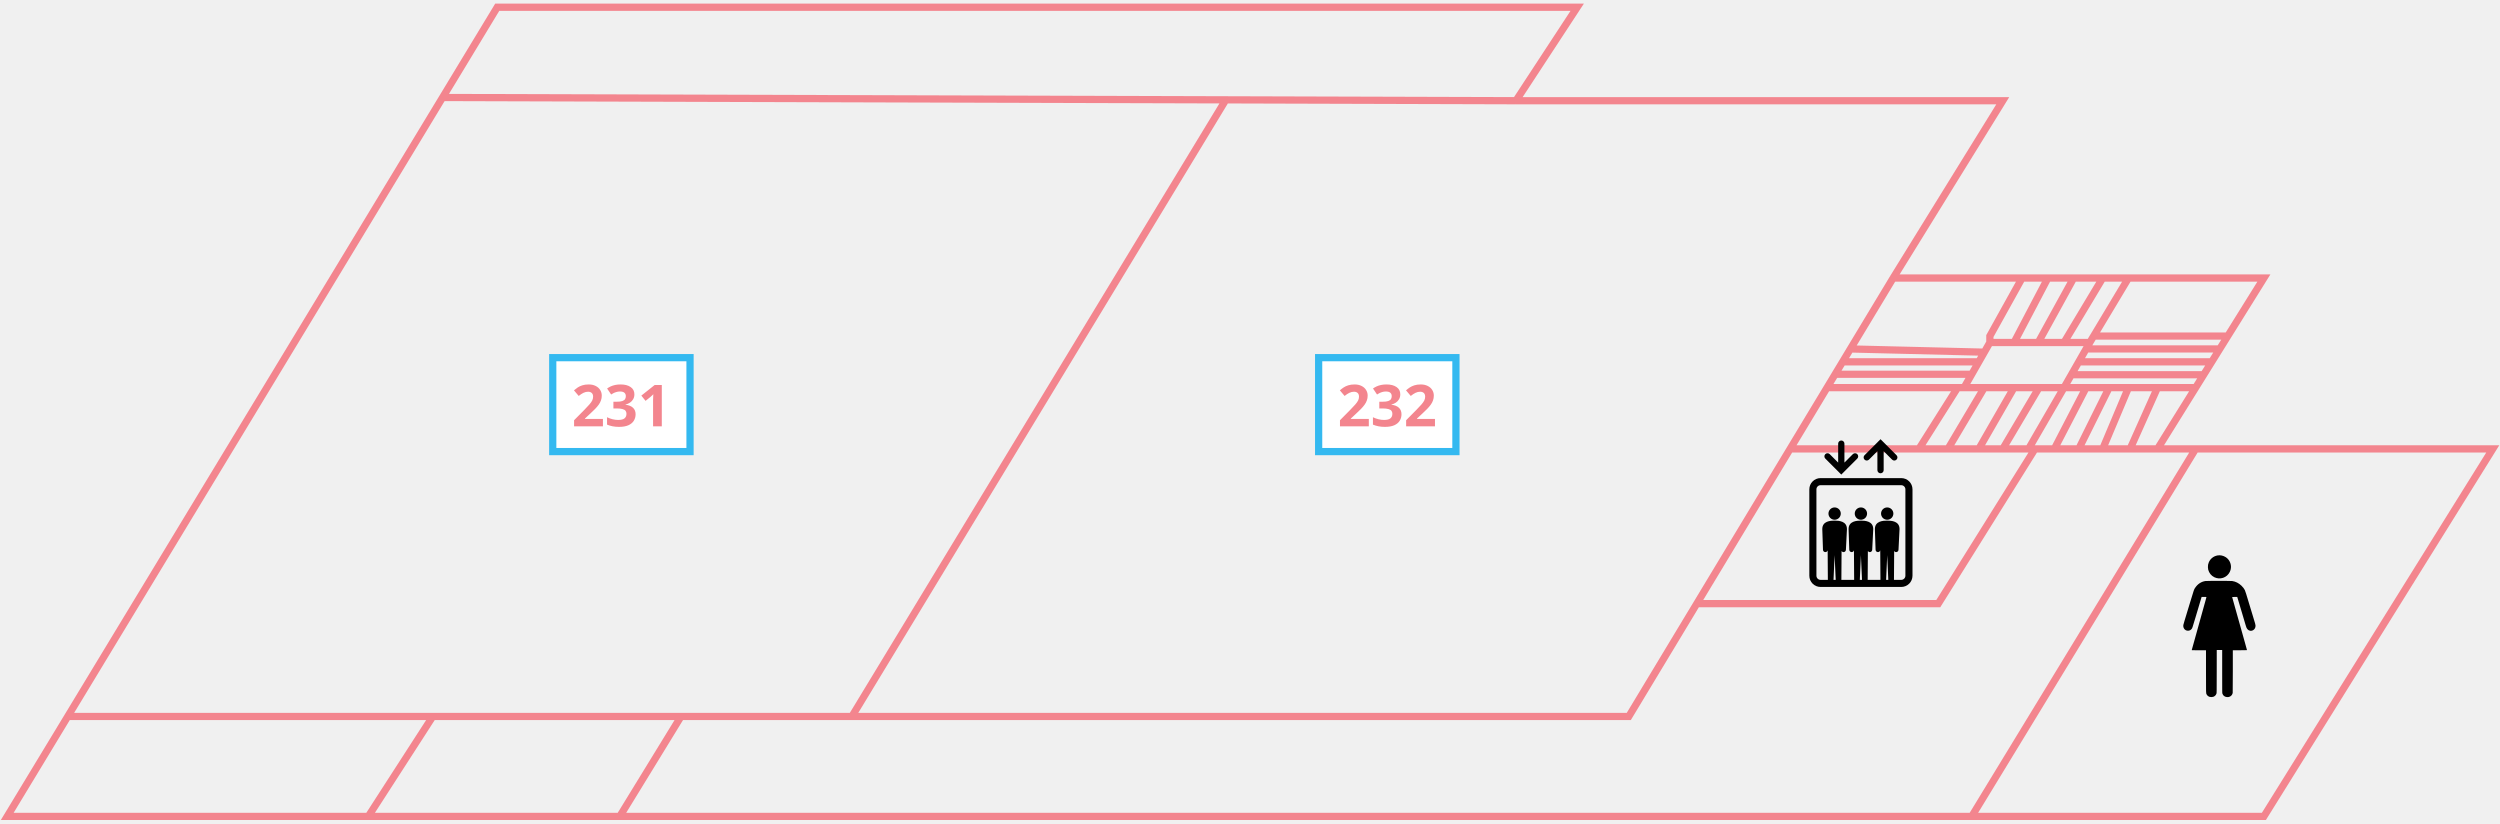
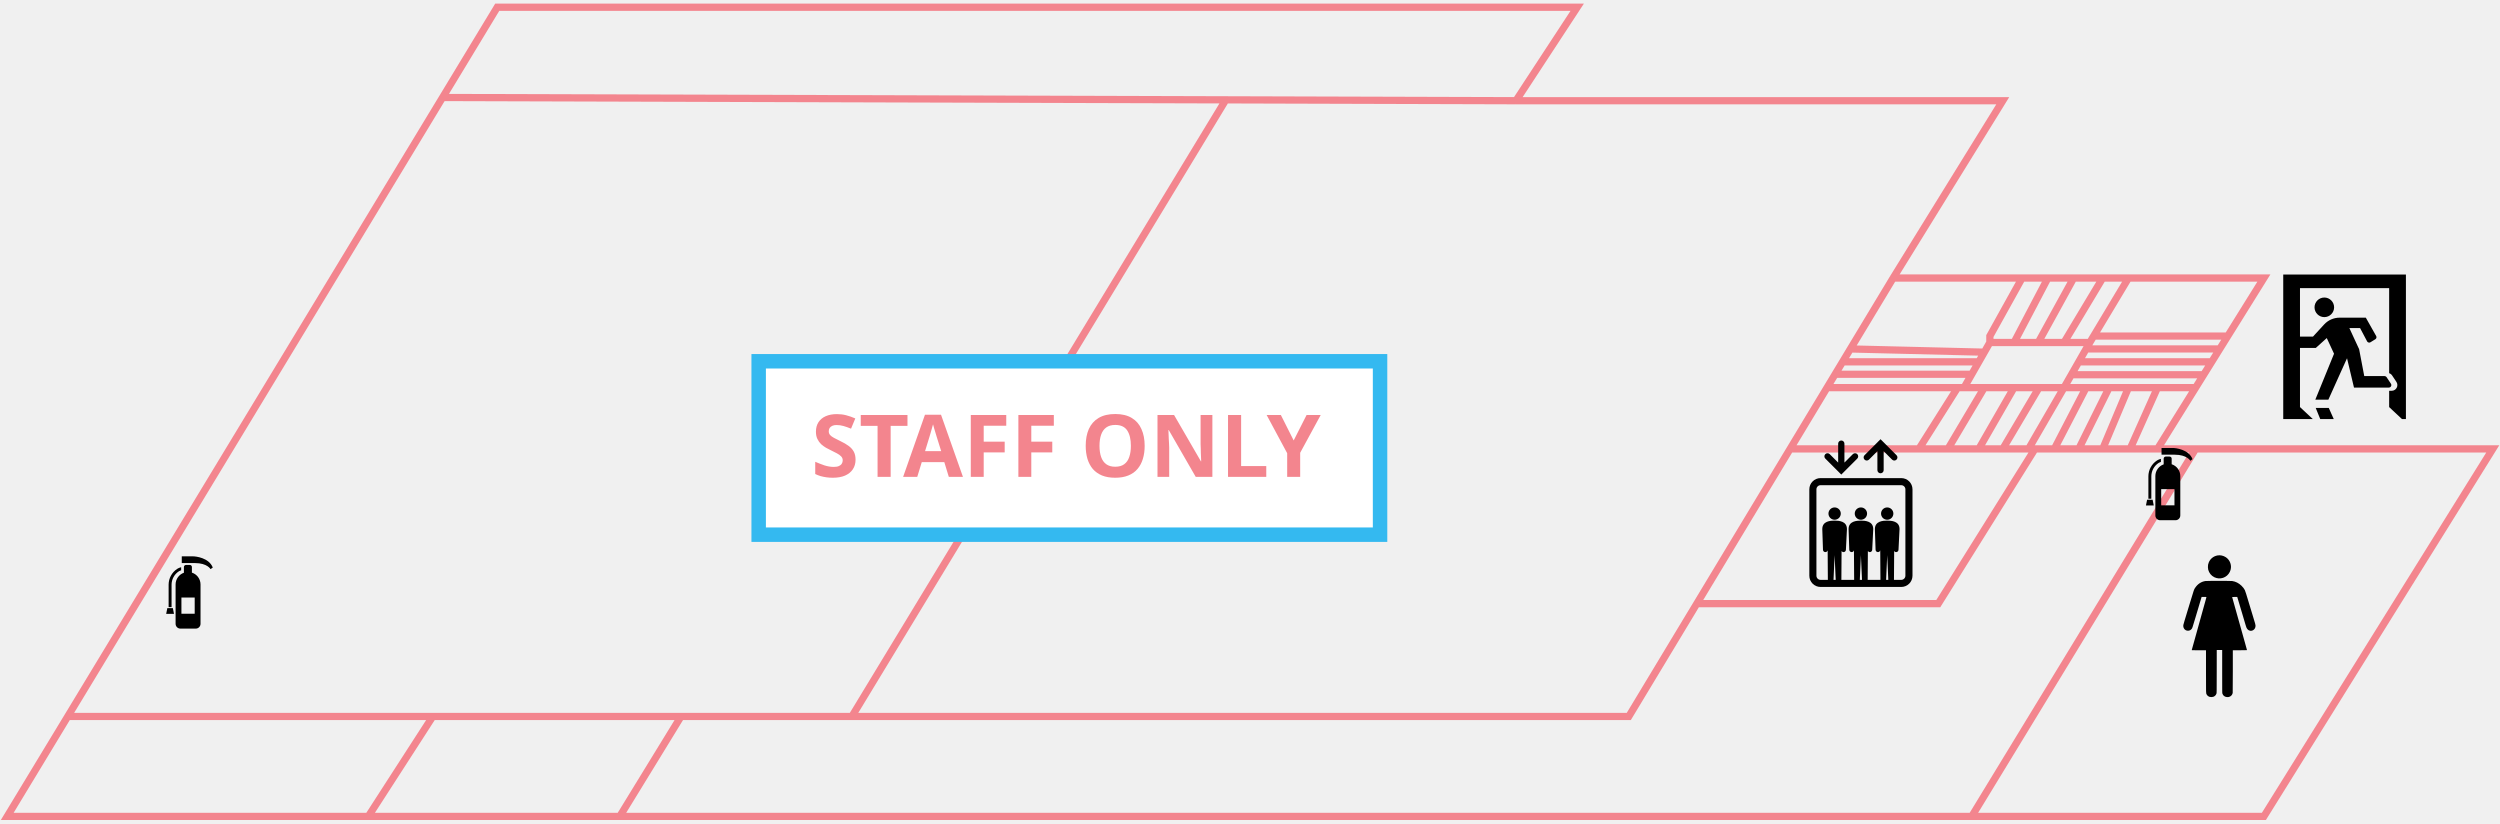
<svg xmlns="http://www.w3.org/2000/svg" width="346" height="114" viewBox="0 0 346 114" fill="none">
  <path d="M209.809 13.939L218.287 1H68.818L61.253 13.493M209.809 13.939H277.182L262.012 38.479M209.809 13.939L169.654 13.818M262.012 38.479H279.859M262.012 38.479L256.093 48.294M298.598 62.126L303.876 53.648M298.598 62.126H294.805M298.598 62.126H303.876M61.253 13.493L169.654 13.818M61.253 13.493L9.376 99.158M169.654 13.818L117.898 99.158M117.898 99.158H94.25M117.898 99.158H225.425L234.841 83.542M9.376 99.158L1 112.99H50.971M9.376 99.158H59.895M50.971 112.99L59.895 99.158M50.971 112.99H85.773M59.895 99.158H94.25M85.773 112.99L94.25 99.158M85.773 112.99H272.885M234.841 83.542H268.258L281.643 62.126M234.841 83.542L247.754 62.126M281.643 62.126H280.751M281.643 62.126H284.32M247.754 62.126H265.581M247.754 62.126L252.865 53.648M265.581 62.126L270.935 53.648H252.865M265.581 62.126H269.597M252.865 53.648L253.981 51.798M275.397 47.402V46.51L279.859 38.479M275.397 47.402H278.743M275.397 47.402L274.632 48.741M279.859 38.479H283.428M289.228 47.402H285.659M289.228 47.402L289.764 46.51M289.228 47.402L288.718 48.294M294.582 38.479H313.322L308.321 46.51M294.582 38.479H291.013M294.582 38.479L289.764 46.51M285.659 47.402L291.013 38.479M285.659 47.402H282.089M291.013 38.479H286.997M282.089 47.402L286.997 38.479M282.089 47.402H278.743M286.997 38.479H283.428M278.743 47.402L283.428 38.479M253.981 51.798H272.885M253.981 51.798L255.017 50.079M272.885 51.798L271.827 53.648H274.632M272.885 51.798L273.867 50.079M255.017 50.079H273.867M255.017 50.079L256.093 48.294M273.867 50.079L274.632 48.741M256.093 48.294L274.632 48.741M285.659 53.648L286.679 51.864M285.659 53.648H282.201M285.659 53.648L280.751 62.126M285.659 53.648H288.718M303.876 53.648L304.987 51.864M303.876 53.648H298.598M289.764 46.51H308.321M308.321 46.51L307.21 48.294M288.718 48.294H307.21M288.718 48.294L287.699 50.079M307.21 48.294L306.099 50.079M287.699 50.079H306.099M287.699 50.079L286.679 51.864M306.099 50.079L304.987 51.864M286.679 51.864H304.987M269.597 62.126L274.632 53.648M269.597 62.126H273.867M274.632 53.648H278.743M273.867 62.126L278.743 53.648M273.867 62.126H277.182M278.743 53.648H282.201M277.182 62.126L282.201 53.648M277.182 62.126H280.751M284.32 62.126L288.718 53.648M284.32 62.126H287.699M288.718 53.648H291.905M287.699 62.126L291.905 53.648M287.699 62.126H291.013M291.905 53.648H294.582M291.013 62.126L294.582 53.648M291.013 62.126H294.805M294.582 53.648H298.598M294.805 62.126L298.598 53.648M303.876 62.126H345L313.322 112.99H272.885M303.876 62.126L272.885 112.99" stroke="#F3858E" />
  <path d="M253.911 70.228C253.44 70.228 253.059 70.609 253.059 71.081C253.059 71.551 253.44 71.933 253.911 71.933C254.382 71.933 254.764 71.551 254.764 71.081C254.764 70.609 254.382 70.228 253.911 70.228Z" fill="black" />
  <path d="M257.55 70.228C257.079 70.228 256.697 70.609 256.697 71.081C256.697 71.551 257.079 71.933 257.55 71.933C258.021 71.933 258.403 71.551 258.403 71.081C258.403 70.609 258.021 70.228 257.55 70.228Z" fill="black" />
  <path d="M261.19 70.228C260.719 70.228 260.337 70.609 260.337 71.081C260.337 71.551 260.719 71.933 261.19 71.933C261.661 71.933 262.042 71.551 262.042 71.081C262.042 70.609 261.661 70.228 261.19 70.228Z" fill="black" />
  <path d="M263.133 66.169H251.967C251.11 66.169 250.411 66.867 250.411 67.725V79.679C250.411 80.537 251.11 81.235 251.967 81.235H263.133C263.991 81.235 264.689 80.537 264.689 79.679V67.725C264.689 66.867 263.991 66.169 263.133 66.169ZM253.759 80.253L253.911 76.836L254.062 80.253H253.759ZM257.398 80.253L257.55 76.836L257.702 80.253H257.398ZM261.038 80.253L261.19 76.836L261.341 80.253H261.038ZM263.707 79.679C263.707 79.996 263.449 80.253 263.133 80.253H262.125L262.153 76.263C262.216 76.356 262.319 76.418 262.438 76.412C262.622 76.403 262.763 76.248 262.754 76.065L262.896 73.227C262.896 72.111 261.765 72.056 261.19 72.056C260.614 72.056 259.484 72.111 259.484 73.227L259.579 76.065C259.57 76.248 259.711 76.403 259.894 76.412C260.054 76.419 260.187 76.31 260.225 76.16L260.253 80.253H258.486L258.514 76.263C258.577 76.356 258.68 76.417 258.799 76.412C258.982 76.403 259.123 76.248 259.115 76.064L259.256 73.227C259.256 72.111 258.125 72.056 257.55 72.056C256.975 72.056 255.844 72.111 255.844 73.227L255.939 76.064C255.93 76.248 256.071 76.403 256.255 76.412C256.415 76.419 256.548 76.309 256.586 76.16L256.614 80.253H254.847L254.874 76.263C254.937 76.355 255.04 76.417 255.16 76.412C255.343 76.403 255.484 76.248 255.475 76.064L255.617 73.227C255.617 72.111 254.486 72.055 253.911 72.055C253.336 72.055 252.205 72.111 252.205 73.227L252.3 76.064C252.291 76.248 252.432 76.403 252.615 76.412C252.776 76.419 252.909 76.309 252.947 76.16L252.975 80.253H251.967C251.651 80.253 251.393 79.996 251.393 79.679V67.725C251.393 67.409 251.651 67.151 251.967 67.151H263.133C263.449 67.151 263.707 67.409 263.707 67.725V79.679H263.707Z" fill="black" />
  <path d="M258.665 63.612L259.832 62.446V65.069C259.832 65.308 260.026 65.502 260.265 65.502C260.505 65.502 260.699 65.308 260.699 65.069V62.446L261.865 63.612C261.95 63.697 262.061 63.74 262.172 63.74C262.283 63.74 262.394 63.697 262.478 63.612C262.648 63.443 262.648 63.169 262.478 63L260.572 61.093L260.265 60.787L259.959 61.093L258.053 63C257.883 63.169 257.883 63.443 258.053 63.612C258.222 63.782 258.496 63.782 258.665 63.612Z" fill="black" />
  <path d="M254.528 65.374C254.528 65.375 254.528 65.375 254.528 65.375L254.835 65.681L255.141 65.375C255.141 65.375 255.142 65.375 255.142 65.374L257.047 63.468C257.217 63.299 257.217 63.024 257.047 62.855C256.879 62.686 256.604 62.686 256.435 62.855L255.268 64.022V61.399C255.268 61.16 255.074 60.966 254.835 60.966C254.596 60.966 254.402 61.16 254.402 61.399V64.022L253.235 62.855C253.066 62.686 252.791 62.686 252.622 62.855C252.453 63.024 252.453 63.299 252.622 63.468L254.528 65.374Z" fill="black" />
  <path d="M306.909 76.872C306.356 76.971 305.912 77.324 305.697 77.83C305.602 78.051 305.566 78.251 305.576 78.505C305.58 78.648 305.593 78.751 305.614 78.837C305.738 79.306 306.036 79.677 306.458 79.886C307.255 80.279 308.21 79.955 308.601 79.157C308.697 78.959 308.74 78.811 308.76 78.602C308.814 78.017 308.541 77.442 308.056 77.122C307.711 76.895 307.291 76.803 306.909 76.872Z" fill="black" />
  <path d="M305.223 80.415C304.641 80.505 304.155 80.829 303.807 81.355C303.643 81.602 303.685 81.477 303.055 83.552C302.807 84.37 302.537 85.258 302.343 85.896C302.262 86.161 302.188 86.422 302.179 86.479C302.116 86.835 302.303 87.166 302.621 87.264C302.868 87.341 303.118 87.272 303.29 87.082C303.419 86.938 303.4 86.99 303.868 85.416C303.971 85.069 304.12 84.572 304.198 84.311C304.275 84.049 304.42 83.561 304.52 83.225L304.703 82.616H305.037C305.315 82.616 305.371 82.619 305.371 82.638C305.371 82.65 305.322 82.834 305.262 83.049C305.155 83.434 304.834 84.589 303.998 87.594C303.362 89.884 303.346 89.938 303.337 89.967C303.33 89.993 303.383 89.995 304.319 89.995H305.31V92.912C305.31 96.091 305.305 95.925 305.396 96.103C305.476 96.261 305.635 96.392 305.819 96.448C305.94 96.488 306.195 96.484 306.313 96.439C306.539 96.358 306.686 96.206 306.763 95.978C306.789 95.898 306.79 95.757 306.795 92.928L306.798 89.964H307.174H307.55V92.933C307.55 95.898 307.55 95.902 307.582 95.997C307.678 96.286 307.909 96.456 308.232 96.479C308.62 96.505 308.947 96.255 309.005 95.885C309.016 95.82 309.022 94.813 309.022 92.889V89.995H310.004C310.644 89.995 310.986 89.99 310.986 89.98C310.986 89.972 310.875 89.568 310.739 89.087C310.604 88.603 310.432 87.99 310.357 87.725C310.282 87.459 310.11 86.844 309.973 86.359C309.551 84.856 309.453 84.508 309.344 84.12C309.286 83.913 309.17 83.497 309.085 83.195C308.999 82.892 308.93 82.639 308.93 82.632C308.93 82.623 309.068 82.616 309.283 82.616H309.634L309.667 82.727C309.685 82.788 309.713 82.88 309.728 82.931C309.743 82.981 309.812 83.213 309.881 83.445C309.95 83.676 310.065 84.063 310.137 84.304C310.208 84.545 310.315 84.902 310.374 85.097C310.598 85.849 310.699 86.192 310.78 86.467C310.826 86.623 310.88 86.789 310.897 86.835C311.024 87.165 311.314 87.35 311.616 87.295C311.964 87.232 312.19 86.921 312.162 86.543C312.153 86.428 312.141 86.384 311.797 85.255C311.49 84.247 310.998 82.626 310.868 82.195C310.802 81.974 310.723 81.751 310.685 81.67C310.595 81.48 310.426 81.26 310.219 81.062C309.841 80.7 309.409 80.483 308.938 80.415C308.725 80.384 305.417 80.384 305.223 80.415Z" fill="black" />
-   <rect x="76.5" y="49.5" width="19" height="13" fill="white" stroke="#34B9F0" />
-   <path d="M83.445 59H79.453V58.16L80.885 56.712C81.173 56.413 81.405 56.165 81.581 55.968C81.757 55.765 81.885 55.584 81.965 55.424C82.045 55.259 82.085 55.083 82.085 54.896C82.085 54.667 82.021 54.496 81.893 54.384C81.77 54.272 81.602 54.216 81.389 54.216C81.17 54.216 80.957 54.267 80.749 54.368C80.541 54.469 80.322 54.613 80.093 54.8L79.437 54.024C79.602 53.88 79.775 53.747 79.957 53.624C80.144 53.501 80.357 53.403 80.597 53.328C80.842 53.248 81.135 53.208 81.477 53.208C81.85 53.208 82.17 53.277 82.437 53.416C82.709 53.549 82.917 53.733 83.061 53.968C83.21 54.197 83.285 54.459 83.285 54.752C83.285 54.992 83.248 55.213 83.173 55.416C83.103 55.619 82.999 55.816 82.861 56.008C82.728 56.195 82.562 56.389 82.365 56.592C82.168 56.789 81.944 57.005 81.693 57.24L80.957 57.928V57.984H83.445V59ZM87.799 54.568C87.799 54.829 87.743 55.056 87.631 55.248C87.524 55.44 87.378 55.597 87.191 55.72C87.01 55.843 86.802 55.933 86.567 55.992V56.016C87.026 56.069 87.372 56.208 87.607 56.432C87.847 56.656 87.967 56.957 87.967 57.336C87.967 57.667 87.884 57.965 87.719 58.232C87.559 58.493 87.308 58.701 86.967 58.856C86.631 59.005 86.196 59.08 85.663 59.08C85.348 59.08 85.055 59.053 84.783 59C84.511 58.947 84.255 58.869 84.015 58.768V57.744C84.26 57.867 84.516 57.96 84.783 58.024C85.055 58.088 85.306 58.12 85.535 58.12C85.967 58.12 86.268 58.045 86.439 57.896C86.615 57.747 86.703 57.536 86.703 57.264C86.703 57.104 86.663 56.971 86.583 56.864C86.503 56.752 86.362 56.669 86.159 56.616C85.962 56.557 85.684 56.528 85.327 56.528H84.895V55.6H85.335C85.687 55.6 85.954 55.568 86.135 55.504C86.322 55.435 86.447 55.344 86.511 55.232C86.58 55.115 86.615 54.981 86.615 54.832C86.615 54.629 86.551 54.472 86.423 54.36C86.3 54.243 86.092 54.184 85.799 54.184C85.618 54.184 85.452 54.208 85.303 54.256C85.154 54.299 85.018 54.352 84.895 54.416C84.778 54.48 84.674 54.541 84.583 54.6L84.023 53.768C84.172 53.661 84.338 53.565 84.519 53.48C84.706 53.395 84.911 53.328 85.135 53.28C85.359 53.232 85.61 53.208 85.887 53.208C86.474 53.208 86.938 53.328 87.279 53.568C87.626 53.803 87.799 54.136 87.799 54.568ZM91.593 59H90.385V55.696C90.385 55.605 90.385 55.493 90.385 55.36C90.39 55.227 90.396 55.088 90.401 54.944C90.406 54.8 90.412 54.672 90.417 54.56C90.39 54.592 90.332 54.651 90.241 54.736C90.156 54.816 90.076 54.888 90.001 54.952L89.345 55.48L88.761 54.752L90.601 53.288H91.593V59Z" fill="#F3858E" />
-   <rect x="182.5" y="49.5" width="19" height="13" fill="white" stroke="#34B9F0" />
-   <path d="M189.445 59H185.453V58.16L186.885 56.712C187.173 56.413 187.405 56.165 187.581 55.968C187.757 55.765 187.885 55.584 187.965 55.424C188.045 55.259 188.085 55.083 188.085 54.896C188.085 54.667 188.021 54.496 187.893 54.384C187.77 54.272 187.602 54.216 187.389 54.216C187.17 54.216 186.957 54.267 186.749 54.368C186.541 54.469 186.322 54.613 186.093 54.8L185.437 54.024C185.602 53.88 185.775 53.747 185.957 53.624C186.143 53.501 186.357 53.403 186.597 53.328C186.842 53.248 187.135 53.208 187.477 53.208C187.85 53.208 188.17 53.277 188.437 53.416C188.709 53.549 188.917 53.733 189.061 53.968C189.21 54.197 189.285 54.459 189.285 54.752C189.285 54.992 189.247 55.213 189.173 55.416C189.103 55.619 188.999 55.816 188.861 56.008C188.727 56.195 188.562 56.389 188.365 56.592C188.167 56.789 187.943 57.005 187.693 57.24L186.957 57.928V57.984H189.445V59ZM193.799 54.568C193.799 54.829 193.743 55.056 193.631 55.248C193.524 55.44 193.378 55.597 193.191 55.72C193.01 55.843 192.802 55.933 192.567 55.992V56.016C193.026 56.069 193.372 56.208 193.607 56.432C193.847 56.656 193.967 56.957 193.967 57.336C193.967 57.667 193.884 57.965 193.719 58.232C193.559 58.493 193.308 58.701 192.967 58.856C192.631 59.005 192.196 59.08 191.663 59.08C191.348 59.08 191.055 59.053 190.783 59C190.511 58.947 190.255 58.869 190.015 58.768V57.744C190.26 57.867 190.516 57.96 190.783 58.024C191.055 58.088 191.306 58.12 191.535 58.12C191.967 58.12 192.268 58.045 192.439 57.896C192.615 57.747 192.703 57.536 192.703 57.264C192.703 57.104 192.663 56.971 192.583 56.864C192.503 56.752 192.362 56.669 192.159 56.616C191.962 56.557 191.684 56.528 191.327 56.528H190.895V55.6H191.335C191.687 55.6 191.954 55.568 192.135 55.504C192.322 55.435 192.447 55.344 192.511 55.232C192.58 55.115 192.615 54.981 192.615 54.832C192.615 54.629 192.551 54.472 192.423 54.36C192.3 54.243 192.092 54.184 191.799 54.184C191.618 54.184 191.452 54.208 191.303 54.256C191.154 54.299 191.018 54.352 190.895 54.416C190.778 54.48 190.674 54.541 190.583 54.6L190.023 53.768C190.172 53.661 190.338 53.565 190.519 53.48C190.706 53.395 190.911 53.328 191.135 53.28C191.359 53.232 191.61 53.208 191.887 53.208C192.474 53.208 192.938 53.328 193.279 53.568C193.626 53.803 193.799 54.136 193.799 54.568ZM198.601 59H194.609V58.16L196.041 56.712C196.329 56.413 196.561 56.165 196.737 55.968C196.913 55.765 197.041 55.584 197.121 55.424C197.201 55.259 197.241 55.083 197.241 54.896C197.241 54.667 197.177 54.496 197.049 54.384C196.926 54.272 196.758 54.216 196.545 54.216C196.326 54.216 196.113 54.267 195.905 54.368C195.697 54.469 195.478 54.613 195.249 54.8L194.593 54.024C194.758 53.88 194.932 53.747 195.113 53.624C195.3 53.501 195.513 53.403 195.753 53.328C195.998 53.248 196.292 53.208 196.633 53.208C197.006 53.208 197.326 53.277 197.593 53.416C197.865 53.549 198.073 53.733 198.217 53.968C198.366 54.197 198.441 54.459 198.441 54.752C198.441 54.992 198.404 55.213 198.329 55.416C198.26 55.619 198.156 55.816 198.017 56.008C197.884 56.195 197.718 56.389 197.521 56.592C197.324 56.789 197.1 57.005 196.849 57.24L196.113 57.928V57.984H198.601V59Z" fill="#F3858E" />
+   <rect x="105" y="50" width="86" height="24" fill="white" stroke="#34B9F0" stroke-width="2" />
+   <path d="M118.409 63.624C118.409 64.128 118.285 64.568 118.037 64.944C117.789 65.32 117.429 65.612 116.957 65.82C116.493 66.02 115.925 66.12 115.253 66.12C114.957 66.12 114.665 66.1 114.377 66.06C114.097 66.02 113.825 65.964 113.561 65.892C113.305 65.812 113.061 65.716 112.829 65.604V63.912C113.237 64.088 113.657 64.252 114.089 64.404C114.529 64.548 114.965 64.62 115.397 64.62C115.693 64.62 115.929 64.58 116.105 64.5C116.289 64.42 116.421 64.312 116.501 64.176C116.589 64.04 116.633 63.884 116.633 63.708C116.633 63.492 116.557 63.308 116.405 63.156C116.261 63.004 116.065 62.864 115.817 62.736C115.569 62.6 115.285 62.456 114.965 62.304C114.765 62.208 114.549 62.096 114.317 61.968C114.085 61.832 113.861 61.668 113.645 61.476C113.437 61.276 113.265 61.036 113.129 60.756C112.993 60.476 112.925 60.14 112.925 59.748C112.925 59.236 113.041 58.8 113.273 58.44C113.513 58.072 113.849 57.792 114.281 57.6C114.721 57.408 115.237 57.312 115.829 57.312C116.277 57.312 116.701 57.364 117.101 57.468C117.509 57.572 117.933 57.72 118.373 57.912L117.785 59.328C117.393 59.168 117.041 59.044 116.729 58.956C116.417 58.868 116.097 58.824 115.769 58.824C115.545 58.824 115.353 58.86 115.193 58.932C115.033 59.004 114.909 59.104 114.821 59.232C114.741 59.36 114.701 59.512 114.701 59.688C114.701 59.888 114.761 60.06 114.881 60.204C115.001 60.34 115.181 60.472 115.421 60.6C115.661 60.728 115.961 60.88 116.321 61.056C116.761 61.264 117.133 61.48 117.437 61.704C117.749 61.928 117.989 62.192 118.157 62.496C118.325 62.8 118.409 63.176 118.409 63.624ZM123.267 66H121.455V58.944H119.127V57.432H125.595V58.944H123.267V66ZM131.316 66L130.692 63.96H127.572L126.948 66H124.992L128.016 57.396H130.236L133.272 66H131.316ZM129.636 60.444C129.596 60.308 129.544 60.136 129.48 59.928C129.416 59.72 129.352 59.508 129.288 59.292C129.224 59.076 129.172 58.888 129.132 58.728C129.092 58.888 129.036 59.088 128.964 59.328C128.9 59.56 128.836 59.784 128.772 60C128.716 60.208 128.672 60.356 128.64 60.444L128.028 62.436H130.26L129.636 60.444ZM136.145 66H134.357V57.432H139.265V58.92H136.145V61.128H139.049V62.616H136.145V66ZM142.731 66H140.943V57.432H145.851V58.92H142.731V61.128H145.635V62.616H142.731V66ZM158.422 61.704C158.422 62.368 158.338 62.972 158.17 63.516C158.01 64.052 157.762 64.516 157.426 64.908C157.098 65.3 156.674 65.6 156.154 65.808C155.642 66.016 155.038 66.12 154.342 66.12C153.646 66.12 153.038 66.016 152.518 65.808C152.006 65.592 151.582 65.292 151.246 64.908C150.918 64.516 150.67 64.048 150.502 63.504C150.342 62.96 150.262 62.356 150.262 61.692C150.262 60.804 150.406 60.032 150.694 59.376C150.99 58.72 151.438 58.212 152.038 57.852C152.646 57.484 153.418 57.3 154.354 57.3C155.282 57.3 156.046 57.484 156.646 57.852C157.246 58.212 157.69 58.724 157.978 59.388C158.274 60.044 158.422 60.816 158.422 61.704ZM152.17 61.704C152.17 62.304 152.246 62.82 152.398 63.252C152.55 63.684 152.786 64.016 153.106 64.248C153.426 64.48 153.838 64.596 154.342 64.596C154.862 64.596 155.278 64.48 155.59 64.248C155.91 64.016 156.142 63.684 156.286 63.252C156.438 62.82 156.514 62.304 156.514 61.704C156.514 60.8 156.346 60.092 156.01 59.58C155.674 59.068 155.122 58.812 154.354 58.812C153.842 58.812 153.426 58.928 153.106 59.16C152.786 59.392 152.55 59.724 152.398 60.156C152.246 60.588 152.17 61.104 152.17 61.704ZM167.793 66H165.489L161.757 59.52H161.709C161.717 59.72 161.725 59.924 161.733 60.132C161.741 60.332 161.749 60.536 161.757 60.744C161.773 60.944 161.785 61.148 161.793 61.356C161.801 61.556 161.809 61.76 161.817 61.968V66H160.197V57.432H162.489L166.209 63.852H166.245C166.237 63.652 166.229 63.456 166.221 63.264C166.213 63.064 166.205 62.868 166.197 62.676C166.197 62.476 166.193 62.28 166.185 62.088C166.177 61.888 166.169 61.688 166.161 61.488V57.432H167.793V66ZM169.959 66V57.432H171.771V64.5H175.251V66H169.959ZM179.045 60.96L180.833 57.432H182.789L179.945 62.664V66H178.145V62.724L175.301 57.432H177.269L179.045 60.96Z" fill="#F3858E" />
+   <path d="M320.33 42.534C320.33 43.282 320.94 43.889 321.685 43.889C322.434 43.889 323.041 43.282 323.041 42.534C323.041 41.788 322.434 41.178 321.685 41.178C320.94 41.178 320.33 41.788 320.33 42.534Z" fill="black" />
+   <path d="M321 56.46L320.502 56.458L320.503 56.46H320.496L321.119 57.995H322.99L322.302 56.46H321Z" fill="black" />
+   <path d="M316.059 38H316.007H316V57.927V57.988V57.995H318.357L320.082 58L320.076 57.995H320.086L318.318 56.338V48.158H320.503L321.682 47.095L322.025 46.788L323.031 48.955L321.15 53.573L320.439 55.311H320.442L320.439 55.318H322.245L323.687 52.11L324.829 49.583L325.792 53.641H330.611C330.889 53.641 331.055 53.336 330.902 53.105L330.306 52.204C330.292 52.187 330.279 52.174 330.265 52.157C330.201 52.089 330.113 52.048 330.018 52.048H327.212L326.504 48.331L325.546 46.261L325.152 45.404H326.633L327.605 47.24C327.666 47.355 327.785 47.416 327.9 47.416C327.961 47.416 328.022 47.399 328.076 47.366L328.75 46.949C328.9 46.854 328.95 46.657 328.862 46.505L327.429 43.964H323.81C322.99 43.964 322.211 44.306 321.659 44.909L320.117 46.586H318.318V39.877H330.627H330.658V51.648C330.824 51.703 330.97 51.811 331.068 51.96L331.665 52.858C331.824 53.102 331.841 53.41 331.702 53.668C331.563 53.925 331.299 54.085 331.007 54.085H330.658V56.338L332.43 57.995H332.979V38H316.059Z" fill="black" />
+   <path d="M26.75 77C26.44 77 25.157 77 25.157 77V77.929C25.157 77.929 26.042 77.929 26.971 77.929C28.697 77.929 29.14 78.77 29.14 78.77C29.14 78.77 29.14 78.77 29.449 78.549C28.918 77.177 27.06 77 26.75 77Z" fill="black" />
+   <path d="M23.157 84.167L23 84.958H24.08L23.923 84.167H23.157Z" fill="black" />
+   <path d="M26.559 79.251V78.475C26.559 78.317 26.431 78.189 26.272 78.189H25.739C25.58 78.189 25.453 78.317 25.453 78.475V79.267C24.782 79.503 24.302 80.142 24.302 80.894V86.336C24.302 86.703 24.599 87 24.966 87H27.09C27.456 87 27.753 86.703 27.753 86.336V80.894C27.753 80.126 27.252 79.475 26.559 79.251ZM26.946 84.942H25.109V82.698H26.946V84.942Z" fill="black" />
+   <path d="M23.745 80.925C23.745 80.169 24.132 79.476 24.746 79.074L24.748 79.073L24.748 79.073C24.751 79.07 24.875 78.992 25.071 78.926V78.5C24.747 78.587 24.542 78.72 24.523 78.733C24.522 78.733 24.522 78.733 24.522 78.733C24.522 78.733 24.52 78.734 24.52 78.735L24.52 78.735C23.794 79.212 23.337 80.03 23.337 80.925V84.027H23.745V80.925ZM24.751 79.071L24.749 79.073L24.749 79.073L24.751 79.071Z" fill="black" />
+   <path d="M300.75 62C300.44 62 299.157 62 299.157 62V62.929C299.157 62.929 300.042 62.929 300.971 62.929C302.697 62.929 303.14 63.77 303.14 63.77C303.14 63.77 303.14 63.77 303.449 63.549C302.918 62.177 301.06 62 300.75 62Z" fill="black" />
+   <path d="M297.157 69.167L297 69.958H298.08L297.923 69.167H297.157Z" fill="black" />
+   <path d="M300.559 64.251V63.475C300.559 63.317 300.431 63.189 300.272 63.189H299.739C299.58 63.189 299.453 63.317 299.453 63.475V64.267C298.782 64.503 298.302 65.142 298.302 65.894V71.336C298.302 71.703 298.599 72 298.966 72H301.09C301.456 72 301.753 71.703 301.753 71.336V65.894C301.753 65.126 301.252 64.475 300.559 64.251ZM300.946 69.942H299.109V67.698H300.946V69.942Z" fill="black" />
+   <path d="M297.745 65.925C297.745 65.169 298.132 64.476 298.746 64.074L298.748 64.073L298.748 64.073C298.751 64.07 298.875 63.992 299.071 63.926V63.5C298.747 63.587 298.542 63.72 298.522 63.733C298.522 63.733 298.522 63.733 298.522 63.733C298.522 63.733 298.52 63.734 298.52 63.735L298.52 63.735C297.794 64.212 297.337 65.03 297.337 65.925V69.027H297.745V65.925ZM298.751 64.071L298.749 64.073L298.749 64.073L298.751 64.071Z" fill="black" />
</svg>
